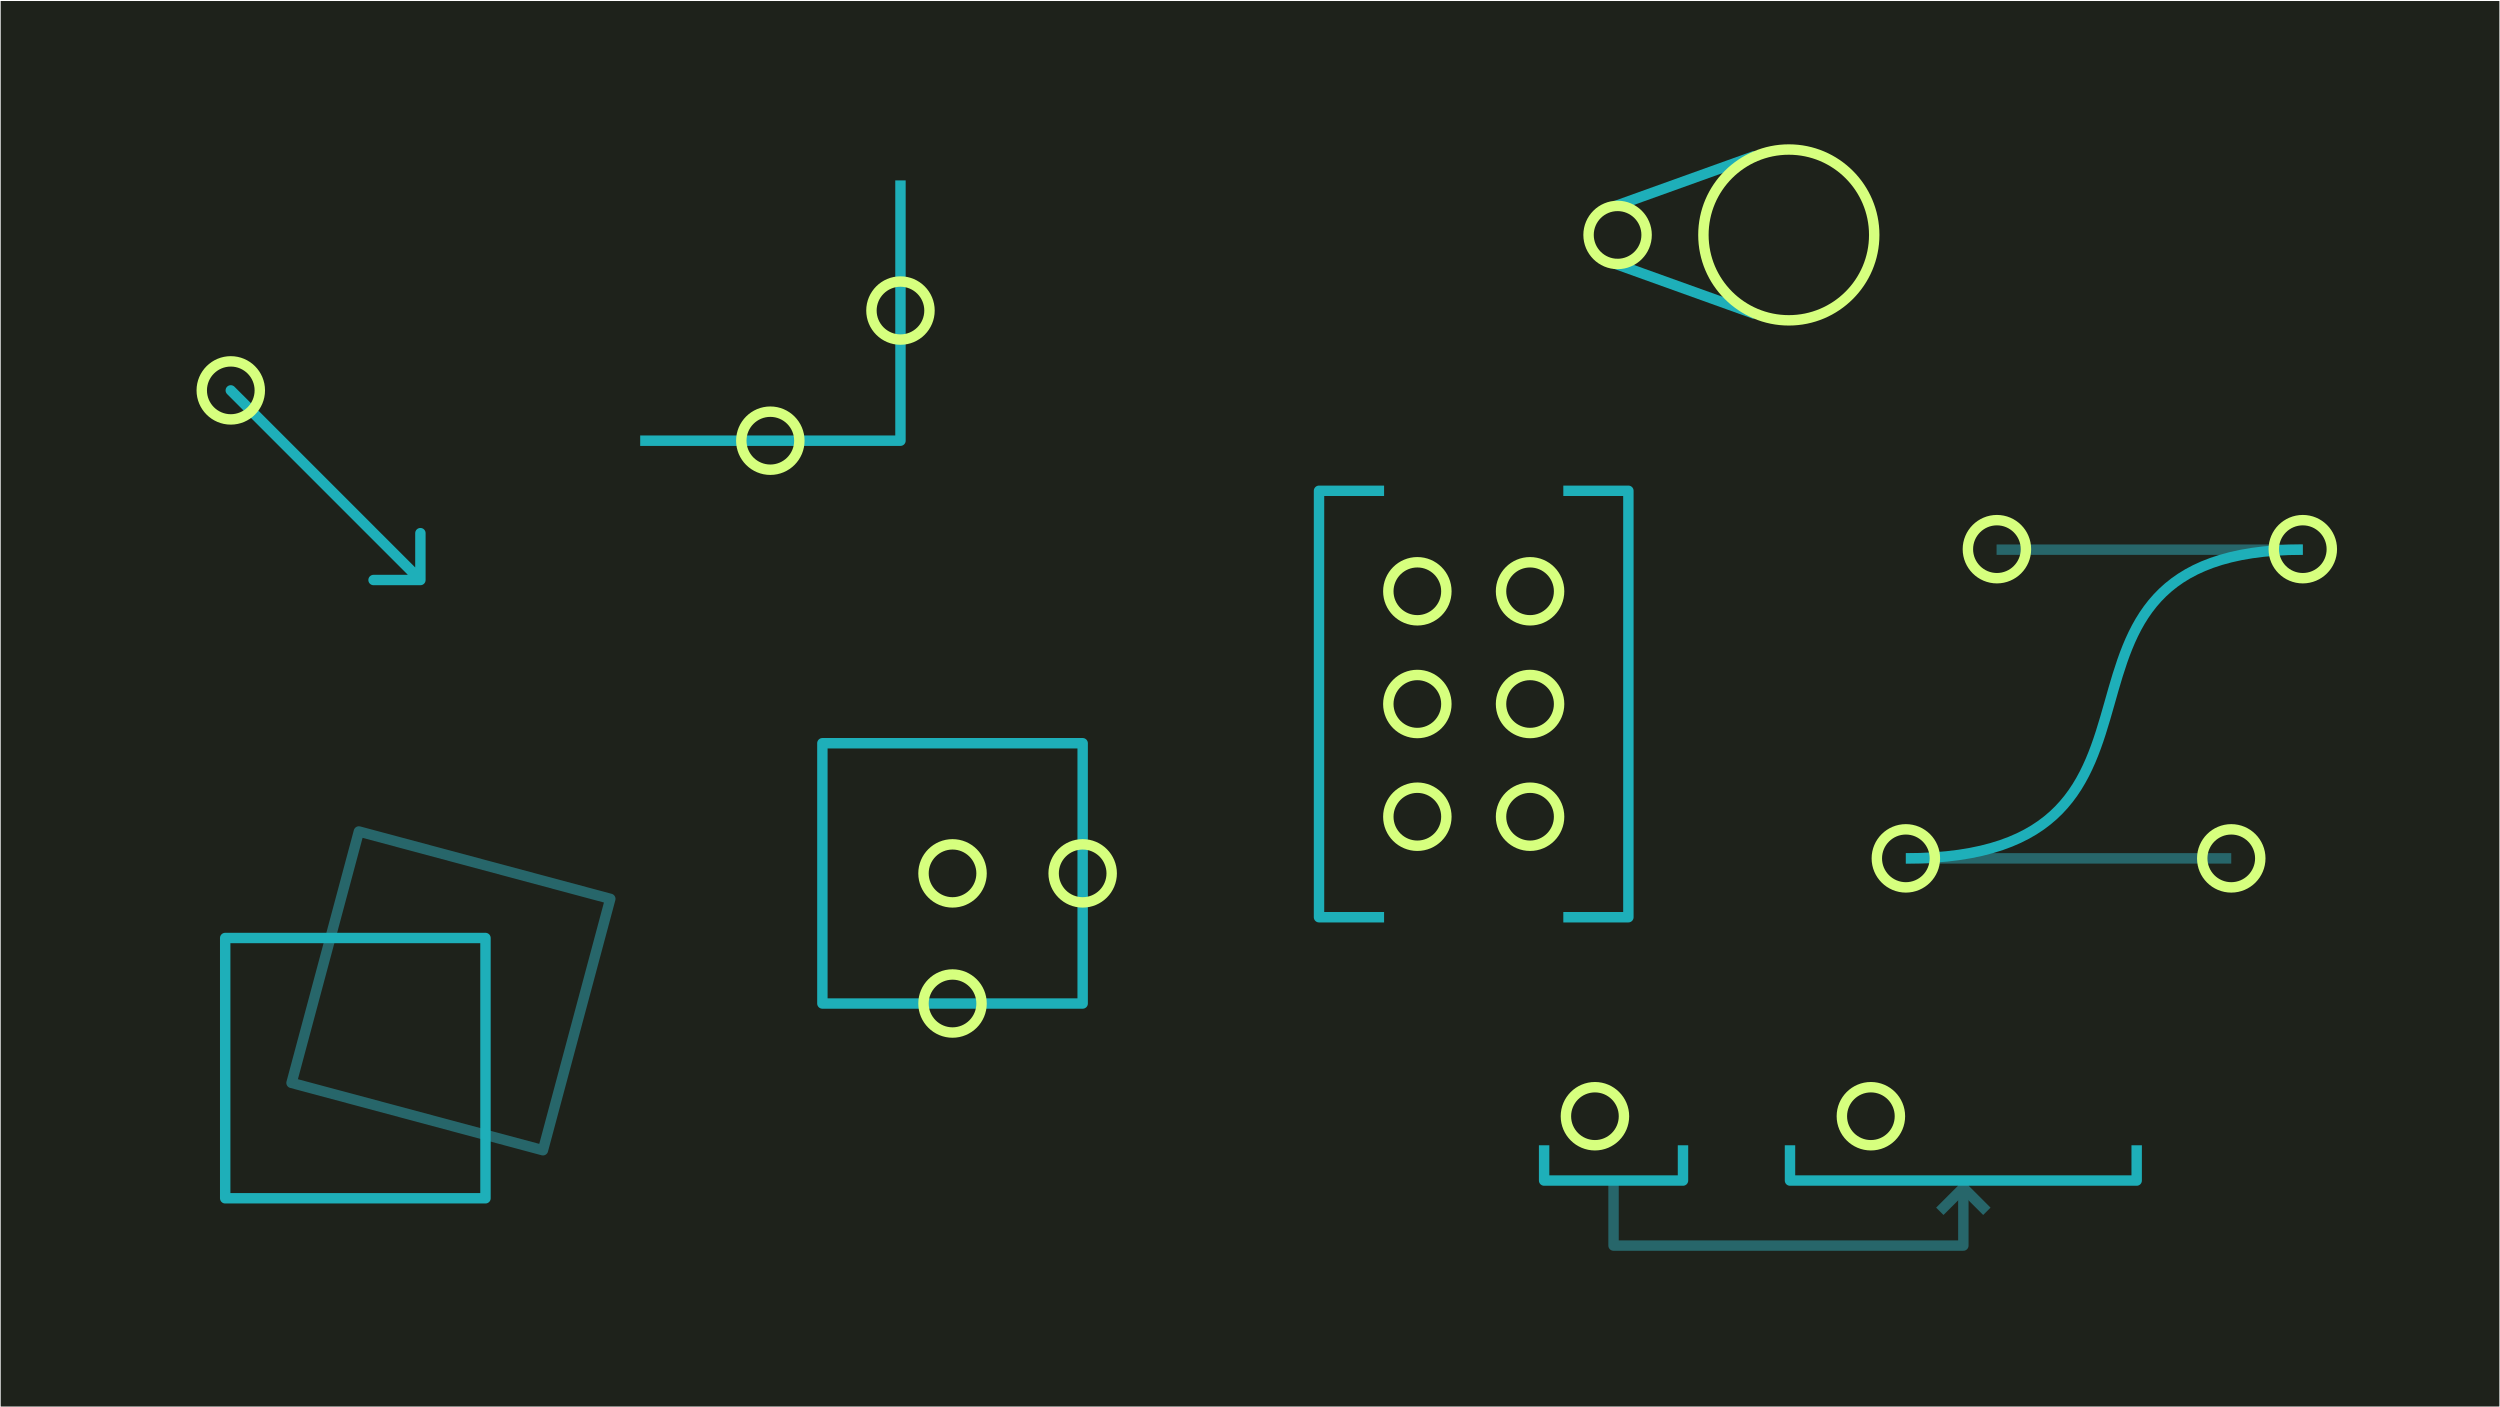
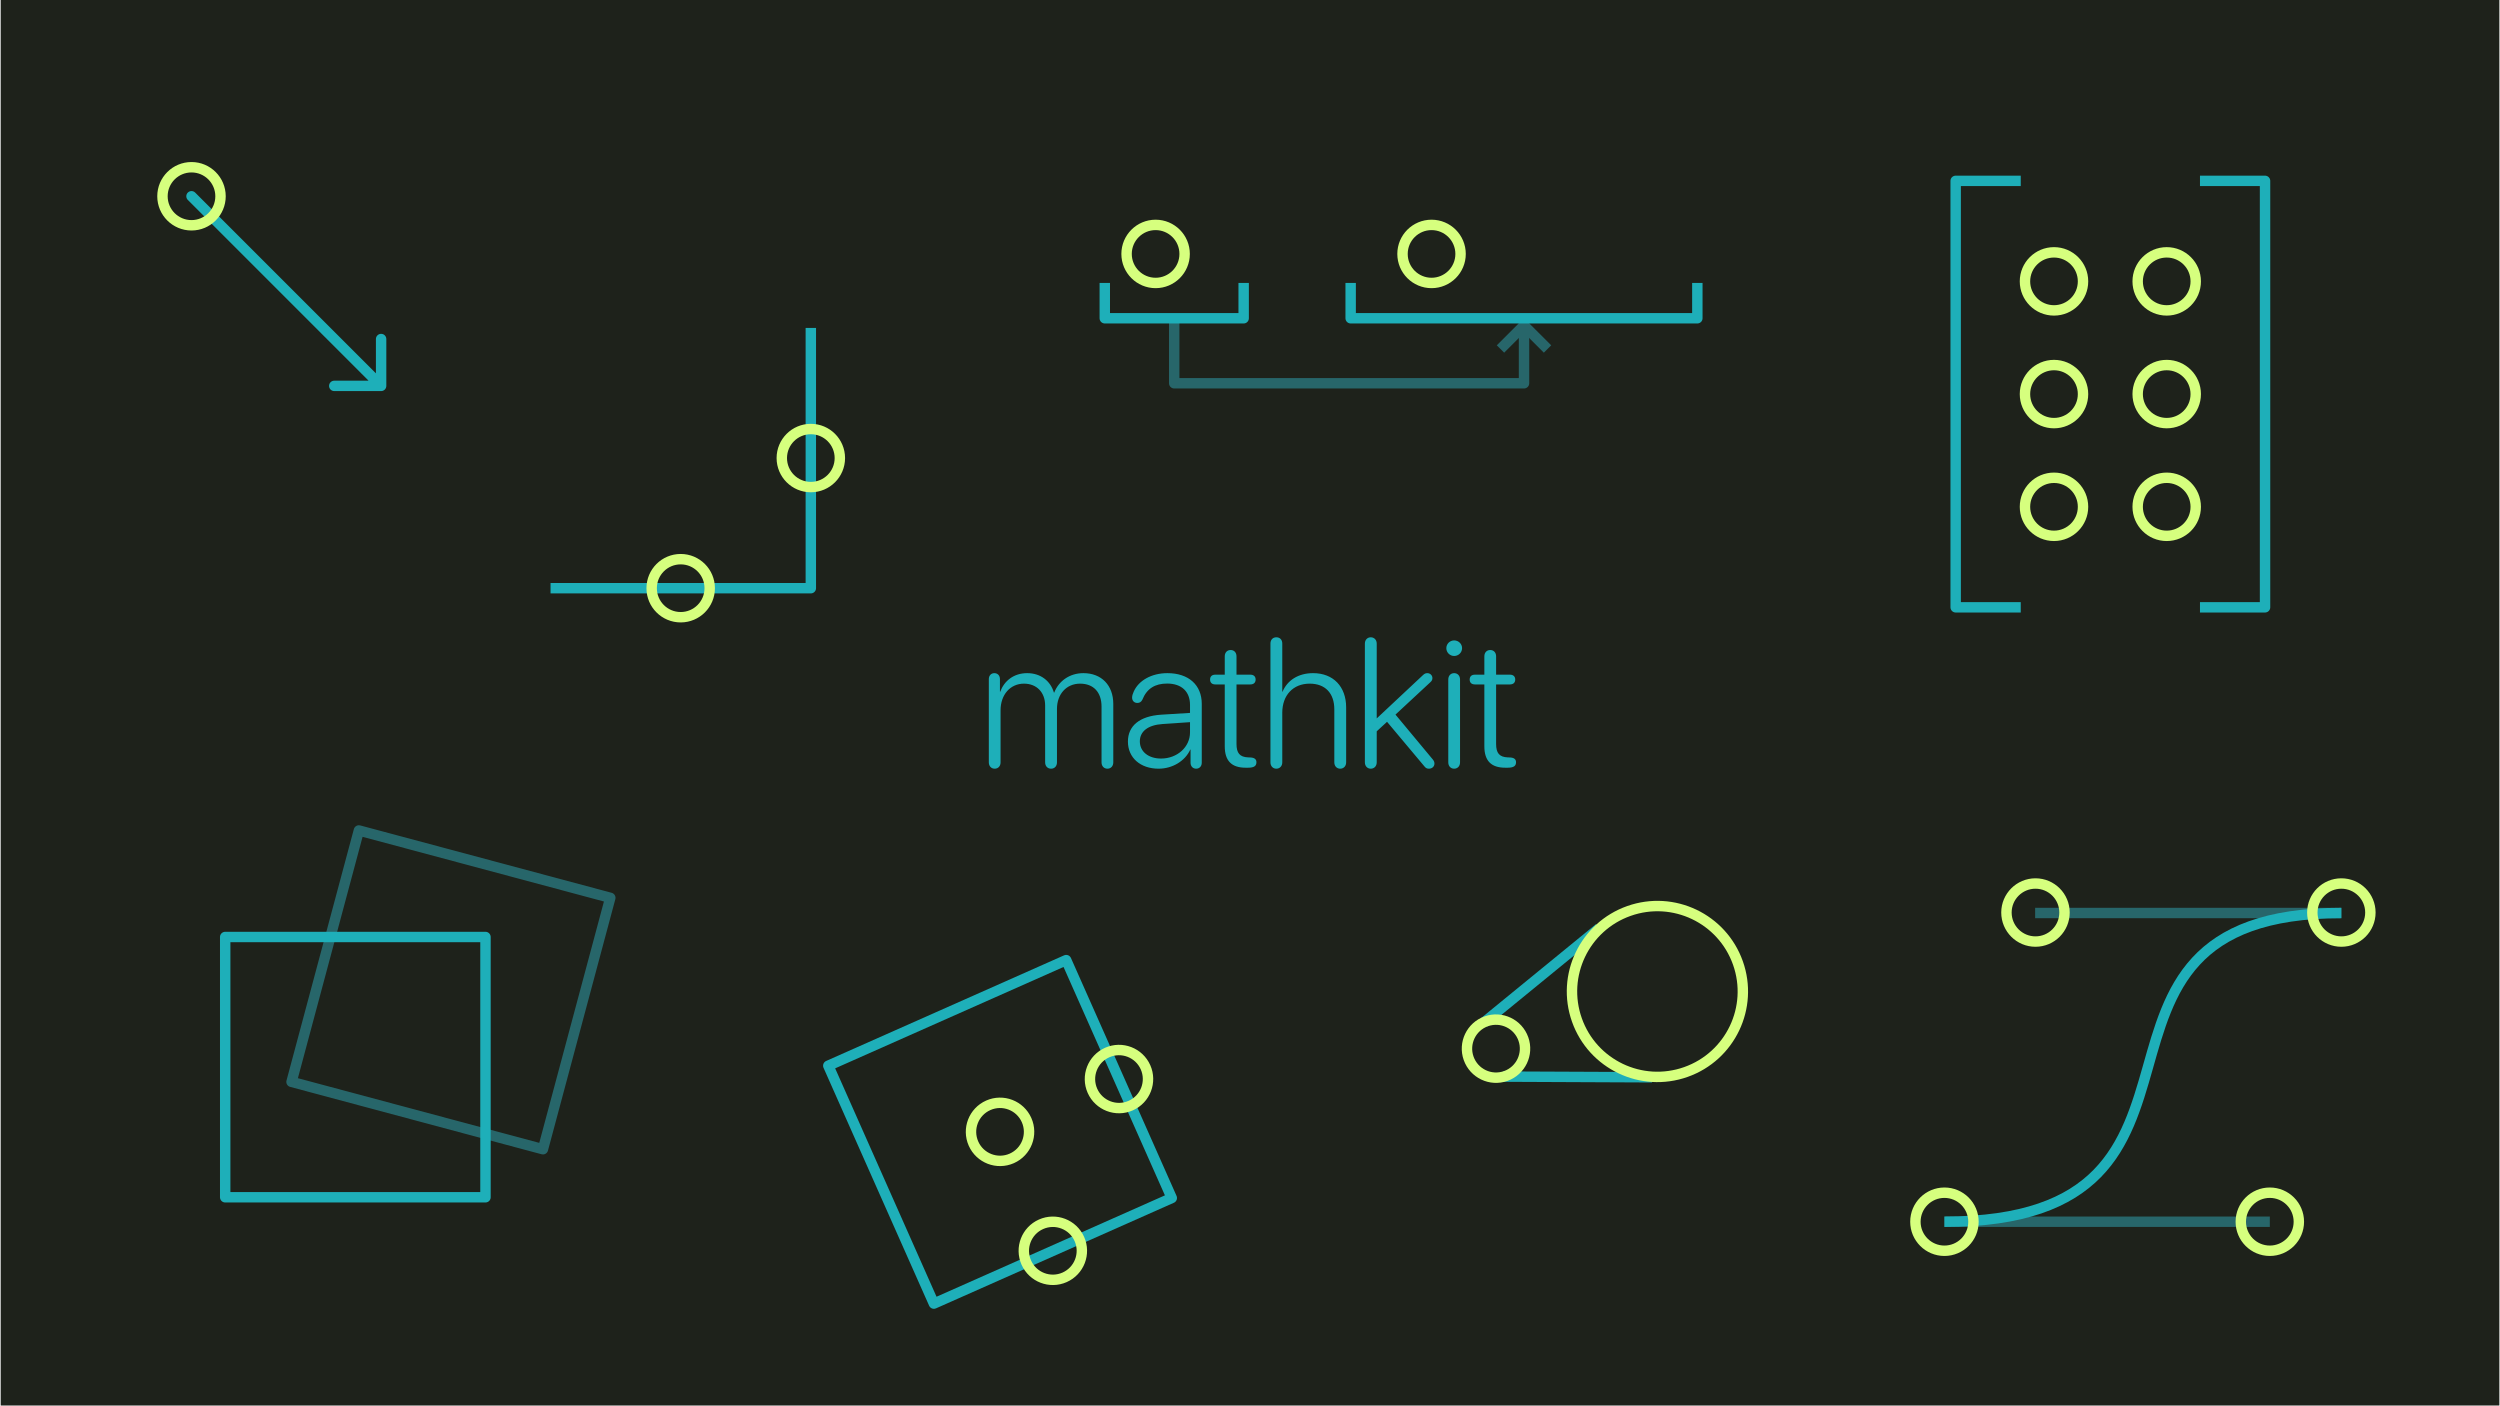
- <svg xmlns="http://www.w3.org/2000/svg" width="1921" height="1081" viewBox="0 0 1921 1081" fill="none">
-   <rect width="1920" height="1080" transform="translate(0.52002 0.77832)" fill="#1E221B" />
-   <path d="M1063.53 377.119H1013.53V704.797H1063.53" stroke="#1EAFB9" stroke-width="8" stroke-linejoin="round" />
-   <path d="M1201.25 377.119H1251.25V704.797H1201.25" stroke="#1EAFB9" stroke-width="8" stroke-linejoin="round" />
-   <circle cx="1089.09" cy="454.347" r="22.306" stroke="#D6FF7E" stroke-width="8" stroke-linejoin="round" />
-   <circle cx="1175.7" cy="454.347" r="22.306" stroke="#D6FF7E" stroke-width="8" stroke-linejoin="round" />
-   <circle cx="1089.09" cy="540.958" r="22.306" stroke="#D6FF7E" stroke-width="8" stroke-linejoin="round" />
-   <circle cx="1175.7" cy="540.958" r="22.306" stroke="#D6FF7E" stroke-width="8" stroke-linejoin="round" />
-   <circle cx="1089.09" cy="627.569" r="22.306" stroke="#D6FF7E" stroke-width="8" stroke-linejoin="round" />
-   <circle cx="1175.7" cy="627.569" r="22.306" stroke="#D6FF7E" stroke-width="8" stroke-linejoin="round" />
-   <path d="M1239.85 904.428L1239.85 957.102L1508.64 957.101L1508.64 904.428" stroke="#27666A" stroke-width="8" stroke-linejoin="round" />
-   <path d="M1490.55 930.765L1508.62 912.69L1526.7 930.765" stroke="#27666A" stroke-width="8" stroke-linejoin="round" />
-   <path d="M1186.5 880.015L1186.5 907.142L1293.21 907.142L1293.21 880.015" stroke="#1EAFB9" stroke-width="8" stroke-linejoin="round" />
-   <path d="M1375.43 880.015L1375.43 907.142L1641.82 907.142L1641.82 880.015" stroke="#1EAFB9" stroke-width="8" stroke-linejoin="round" />
-   <circle cx="1225.55" cy="857.709" r="22.306" stroke="#D6FF7E" stroke-width="8" stroke-linejoin="round" />
-   <circle cx="1437.59" cy="857.709" r="22.306" stroke="#D6FF7E" stroke-width="8" stroke-linejoin="round" />
-   <path d="M323.039 449.685C325.248 449.685 327.039 447.894 327.039 445.685L327.039 409.685C327.039 407.476 325.248 405.685 323.039 405.685C320.83 405.685 319.039 407.476 319.039 409.685L319.039 441.685L287.039 441.685C284.83 441.685 283.039 443.476 283.039 445.685C283.039 447.895 284.83 449.685 287.039 449.685L323.039 449.685ZM180.162 297.151C178.599 295.589 176.067 295.589 174.505 297.151C172.943 298.713 172.943 301.246 174.505 302.808L180.162 297.151ZM325.868 442.857L180.162 297.151L174.505 302.808L320.211 448.514L325.868 442.857Z" fill="#1EAFB9" />
-   <circle cx="177.333" cy="299.979" r="22.306" stroke="#D6FF7E" stroke-width="8" stroke-linejoin="round" />
-   <rect x="631.92" y="571.098" width="200" height="200" stroke="#1EAFB9" stroke-width="8" stroke-linejoin="round" />
-   <circle cx="831.92" cy="671.098" r="22.306" stroke="#D6FF7E" stroke-width="8" stroke-linejoin="round" />
-   <circle cx="731.92" cy="671.098" r="22.306" stroke="#D6FF7E" stroke-width="8" stroke-linejoin="round" />
-   <circle cx="731.92" cy="771.098" r="22.306" stroke="#D6FF7E" stroke-width="8" stroke-linejoin="round" />
-   <rect x="275.773" y="638.901" width="200" height="200" transform="rotate(15 275.773 638.901)" stroke="#27666A" stroke-width="8" stroke-linejoin="round" />
-   <rect x="173.04" y="720.765" width="200" height="200" stroke="#1EAFB9" stroke-width="8" stroke-linejoin="round" />
-   <path d="M1240.9 158.465L1348.63 119.757" stroke="#1EAFB9" stroke-width="8" stroke-linejoin="round" />
-   <path d="M1240.9 202.586L1348.63 241.294" stroke="#1EAFB9" stroke-width="8" stroke-linejoin="round" />
-   <circle cx="1242.95" cy="180.525" r="22.306" stroke="#D6FF7E" stroke-width="8" stroke-linejoin="round" />
-   <circle cx="1374.53" cy="180.525" r="65.628" stroke="#D6FF7E" stroke-width="8" stroke-linejoin="round" />
-   <path d="M691.92 138.634V338.634H491.92" stroke="#1EAFB9" stroke-width="8" stroke-linejoin="round" />
-   <circle cx="691.92" cy="238.634" r="22.306" stroke="#D6FF7E" stroke-width="8" stroke-linejoin="round" />
-   <circle cx="591.92" cy="338.634" r="22.306" stroke="#D6FF7E" stroke-width="8" stroke-linejoin="round" />
-   <path d="M1534.17 422.345H1769.47" stroke="#27666A" stroke-width="8" stroke-linejoin="round" />
-   <path d="M1464.46 659.571H1714.5" stroke="#27666A" stroke-width="8" stroke-linejoin="round" />
-   <circle cx="1534.43" cy="421.985" r="22.306" stroke="#D6FF7E" stroke-width="8" stroke-linejoin="round" />
-   <path d="M1464.46 659.571C1707.45 659.571 1536.65 422.345 1769.47 422.345" stroke="#1EAFB9" stroke-width="8" stroke-linejoin="round" />
-   <circle cx="1769.47" cy="421.985" r="22.306" stroke="#D6FF7E" stroke-width="8" stroke-linejoin="round" />
-   <circle cx="1714.5" cy="659.571" r="22.306" stroke="#D6FF7E" stroke-width="8" stroke-linejoin="round" />
-   <circle cx="1464.46" cy="659.571" r="22.306" stroke="#D6FF7E" stroke-width="8" stroke-linejoin="round" />
+ <svg xmlns="http://www.w3.org/2000/svg" width="1921" height="1080" viewBox="0 0 1921 1080" fill="none">
+   <rect width="1920" height="1080" transform="translate(0.52002)" fill="#1E221B" />
+   <path d="M1552.74 138.979H1502.74V466.656H1552.74" stroke="#1EAFB9" stroke-width="8" stroke-linejoin="round" />
+   <path d="M1690.46 138.979H1740.46V466.656H1690.46" stroke="#1EAFB9" stroke-width="8" stroke-linejoin="round" />
+   <circle cx="1578.29" cy="216.206" r="22.306" stroke="#D6FF7E" stroke-width="8" stroke-linejoin="round" />
+   <circle cx="1664.9" cy="216.206" r="22.306" stroke="#D6FF7E" stroke-width="8" stroke-linejoin="round" />
+   <circle cx="1578.29" cy="302.817" r="22.306" stroke="#D6FF7E" stroke-width="8" stroke-linejoin="round" />
+   <circle cx="1664.9" cy="302.817" r="22.306" stroke="#D6FF7E" stroke-width="8" stroke-linejoin="round" />
+   <circle cx="1578.29" cy="389.429" r="22.306" stroke="#D6FF7E" stroke-width="8" stroke-linejoin="round" />
+   <circle cx="1664.9" cy="389.429" r="22.306" stroke="#D6FF7E" stroke-width="8" stroke-linejoin="round" />
+   <path d="M902.271 241.838L902.271 294.512L1171.06 294.511L1171.06 241.838" stroke="#27666A" stroke-width="8" stroke-linejoin="round" />
+   <path d="M1152.97 268.175L1171.04 250.101L1189.12 268.175" stroke="#27666A" stroke-width="8" stroke-linejoin="round" />
+   <path d="M848.917 217.425L848.917 244.552L955.627 244.552L955.627 217.425" stroke="#1EAFB9" stroke-width="8" stroke-linejoin="round" />
+   <path d="M1037.85 217.425L1037.85 244.552L1304.24 244.552L1304.24 217.425" stroke="#1EAFB9" stroke-width="8" stroke-linejoin="round" />
+   <circle cx="887.966" cy="195.119" r="22.306" stroke="#D6FF7E" stroke-width="8" stroke-linejoin="round" />
+   <circle cx="1100" cy="195.119" r="22.306" stroke="#D6FF7E" stroke-width="8" stroke-linejoin="round" />
+   <path d="M292.851 300.517C295.06 300.517 296.851 298.726 296.851 296.517L296.851 260.517C296.851 258.308 295.06 256.517 292.851 256.517C290.642 256.517 288.851 258.308 288.851 260.517L288.851 292.517L256.851 292.517C254.642 292.517 252.851 294.308 252.851 296.517C252.851 298.727 254.642 300.517 256.851 300.517L292.851 300.517ZM149.974 147.983C148.411 146.421 145.879 146.421 144.317 147.983C142.755 149.545 142.755 152.078 144.317 153.64L149.974 147.983ZM295.68 293.689L149.974 147.983L144.317 153.64L290.023 299.346L295.68 293.689Z" fill="#1EAFB9" />
+   <circle cx="147.145" cy="150.812" r="22.306" stroke="#D6FF7E" stroke-width="8" stroke-linejoin="round" />
+   <rect x="636.456" y="818.89" width="200" height="200" transform="rotate(-23.937 636.456 818.89)" stroke="#1EAFB9" stroke-width="8" stroke-linejoin="round" />
+   <circle cx="859.827" cy="829.142" r="22.306" transform="rotate(-23.937 859.827 829.142)" stroke="#D6FF7E" stroke-width="8" stroke-linejoin="round" />
+   <circle cx="768.428" cy="869.715" r="22.306" transform="rotate(-23.937 768.428 869.715)" stroke="#D6FF7E" stroke-width="8" stroke-linejoin="round" />
+   <circle cx="809.001" cy="961.115" r="22.306" transform="rotate(-23.937 809.001 961.115)" stroke="#D6FF7E" stroke-width="8" stroke-linejoin="round" />
+   <rect x="275.773" y="638.123" width="200" height="200" transform="rotate(15 275.773 638.123)" stroke="#27666A" stroke-width="8" stroke-linejoin="round" />
+   <rect x="173.04" y="719.986" width="200" height="200" stroke="#1EAFB9" stroke-width="8" stroke-linejoin="round" />
+   <path d="M1140.23 785.673L1228.86 713.22" stroke="#1EAFB9" stroke-width="8" stroke-linejoin="round" />
+   <path d="M1154.96 827.264L1269.43 827.786" stroke="#1EAFB9" stroke-width="8" stroke-linejoin="round" />
+   <circle cx="1149.53" cy="805.783" r="22.306" transform="rotate(-19.5016 1149.53 805.783)" stroke="#D6FF7E" stroke-width="8" stroke-linejoin="round" />
+   <circle cx="1273.56" cy="761.857" r="65.628" transform="rotate(-19.5016 1273.56 761.857)" stroke="#D6FF7E" stroke-width="8" stroke-linejoin="round" />
+   <path d="M623.04 251.971V451.971H423.04" stroke="#1EAFB9" stroke-width="8" stroke-linejoin="round" />
+   <circle cx="623.04" cy="351.971" r="22.306" stroke="#D6FF7E" stroke-width="8" stroke-linejoin="round" />
+   <circle cx="523.04" cy="451.971" r="22.306" stroke="#D6FF7E" stroke-width="8" stroke-linejoin="round" />
+   <path d="M1563.8 701.553H1799.1" stroke="#27666A" stroke-width="8" stroke-linejoin="round" />
+   <path d="M1494.1 938.779H1744.13" stroke="#27666A" stroke-width="8" stroke-linejoin="round" />
+   <circle cx="1564.06" cy="701.193" r="22.306" stroke="#D6FF7E" stroke-width="8" stroke-linejoin="round" />
+   <path d="M1494.1 938.779C1737.08 938.779 1566.28 701.553 1799.1 701.553" stroke="#1EAFB9" stroke-width="8" stroke-linejoin="round" />
+   <circle cx="1799.1" cy="701.193" r="22.306" stroke="#D6FF7E" stroke-width="8" stroke-linejoin="round" />
+   <circle cx="1744.13" cy="938.779" r="22.306" stroke="#D6FF7E" stroke-width="8" stroke-linejoin="round" />
+   <circle cx="1494.1" cy="938.779" r="22.306" stroke="#D6FF7E" stroke-width="8" stroke-linejoin="round" />
+   <path d="M764.325 590.662C761.59 590.662 759.813 588.611 759.813 585.809V521.824C759.813 519.09 761.59 517.244 764.051 517.244C766.581 517.244 768.358 519.09 768.358 521.824V531.531H768.563C771.639 523.191 778.954 517.244 789.276 517.244C799.667 517.244 807.186 523.26 809.852 532.215H810.057C813.407 523.465 821.747 517.244 832.479 517.244C846.356 517.244 855.448 526.541 855.448 540.896V585.809C855.448 588.611 853.67 590.662 850.936 590.662C848.202 590.662 846.424 588.611 846.424 585.809V542.947C846.424 531.941 840.272 525.311 829.95 525.311C819.422 525.311 812.176 533.377 812.176 544.725V585.809C812.176 588.611 810.399 590.662 807.665 590.662C804.862 590.662 803.084 588.611 803.084 585.809V542.127C803.084 531.941 796.522 525.311 786.815 525.311C776.356 525.311 768.836 533.719 768.836 545.818V585.809C768.836 588.611 767.059 590.662 764.325 590.662ZM890.278 590.662C876.265 590.662 866.694 582.254 866.694 569.812C866.694 557.713 875.718 550.262 892.192 549.168L914.409 547.801V541.648C914.409 531.395 907.915 525.242 896.841 525.242C887.612 525.242 881.255 529.002 877.768 537.684C876.948 539.324 875.718 540.145 873.94 540.145C871.548 540.145 869.907 538.504 869.907 536.043C869.907 534.676 870.386 533.035 871.138 531.463C874.829 522.986 884.741 517.244 897.046 517.244C913.315 517.244 923.433 526.336 923.433 540.828V586.082C923.433 588.816 921.655 590.662 919.126 590.662C916.597 590.662 914.819 588.816 914.819 586.082V575.965H914.614C910.649 584.783 900.874 590.662 890.278 590.662ZM892.124 582.869C904.565 582.869 914.409 574.051 914.409 562.771V554.91L893.286 556.346C882.075 557.098 875.854 562.02 875.854 569.676C875.854 577.605 882.554 582.869 892.124 582.869ZM941.105 573.436V525.926H933.927C931.261 525.926 929.825 524.559 929.825 522.166C929.825 519.773 931.261 518.406 933.927 518.406H941.105V504.324C941.105 501.385 942.95 499.471 945.617 499.471C948.283 499.471 950.128 501.385 950.128 504.324V518.406H960.656C963.322 518.406 964.825 519.773 964.825 522.166C964.825 524.559 963.322 525.926 960.656 525.926H950.128V571.658C950.128 578.631 952.589 581.707 959.083 581.98L961.066 582.049C964.005 582.254 965.441 583.484 965.441 585.672C965.441 588.406 963.868 589.91 959.015 589.91H957.169C946.368 589.91 941.105 584.646 941.105 573.436ZM980.72 590.662C978.123 590.662 976.209 588.68 976.209 585.809V494.48C976.209 491.609 978.054 489.695 980.72 489.695C983.523 489.695 985.3 491.609 985.3 494.48V531.531H985.506C989.129 522.781 997.605 517.244 1008.95 517.244C1024.54 517.244 1034.38 527.635 1034.38 543.562V585.809C1034.38 588.68 1032.47 590.662 1029.8 590.662C1027.2 590.662 1025.29 588.68 1025.29 585.809V545.066C1025.29 532.762 1018.39 525.311 1006.36 525.311C993.572 525.311 985.3 534.266 985.3 547.664V585.809C985.3 588.68 983.386 590.662 980.72 590.662ZM1053.29 590.662C1050.69 590.662 1048.77 588.68 1048.77 585.809V494.549C1048.77 491.678 1050.69 489.695 1053.29 489.695C1055.95 489.695 1057.87 491.678 1057.87 494.549V552.039L1093.41 518.748C1094.57 517.654 1095.46 517.244 1096.76 517.244C1098.95 517.244 1100.66 518.953 1100.66 521.004C1100.66 522.303 1100.25 523.123 1099.15 524.148L1072.29 549.1L1101 583.621C1101.89 584.715 1102.23 585.604 1102.23 586.766C1102.23 589.021 1100.38 590.662 1097.99 590.662C1096.56 590.662 1095.6 590.252 1094.57 588.953L1065.8 554.637L1057.87 561.951V585.809C1057.87 588.68 1055.95 590.662 1053.29 590.662ZM1117.37 504.051C1114.09 504.051 1111.36 501.385 1111.36 498.035C1111.36 494.754 1114.09 492.088 1117.37 492.088C1120.72 492.088 1123.46 494.754 1123.46 498.035C1123.46 501.385 1120.72 504.051 1117.37 504.051ZM1117.37 590.662C1114.71 590.662 1112.86 588.68 1112.86 585.809V522.098C1112.86 519.227 1114.71 517.244 1117.37 517.244C1120.04 517.244 1121.89 519.227 1121.89 522.098V585.809C1121.89 588.68 1120.04 590.662 1117.37 590.662ZM1140.58 573.436V525.926H1133.41C1130.74 525.926 1129.3 524.559 1129.3 522.166C1129.3 519.773 1130.74 518.406 1133.41 518.406H1140.58V504.324C1140.58 501.385 1142.43 499.471 1145.09 499.471C1147.76 499.471 1149.61 501.385 1149.61 504.324V518.406H1160.13C1162.8 518.406 1164.3 519.773 1164.3 522.166C1164.3 524.559 1162.8 525.926 1160.13 525.926H1149.61V571.658C1149.61 578.631 1152.07 581.707 1158.56 581.98L1160.54 582.049C1163.48 582.254 1164.92 583.484 1164.92 585.672C1164.92 588.406 1163.35 589.91 1158.49 589.91H1156.65C1145.85 589.91 1140.58 584.646 1140.58 573.436Z" fill="#1EAFB9" />
</svg>
